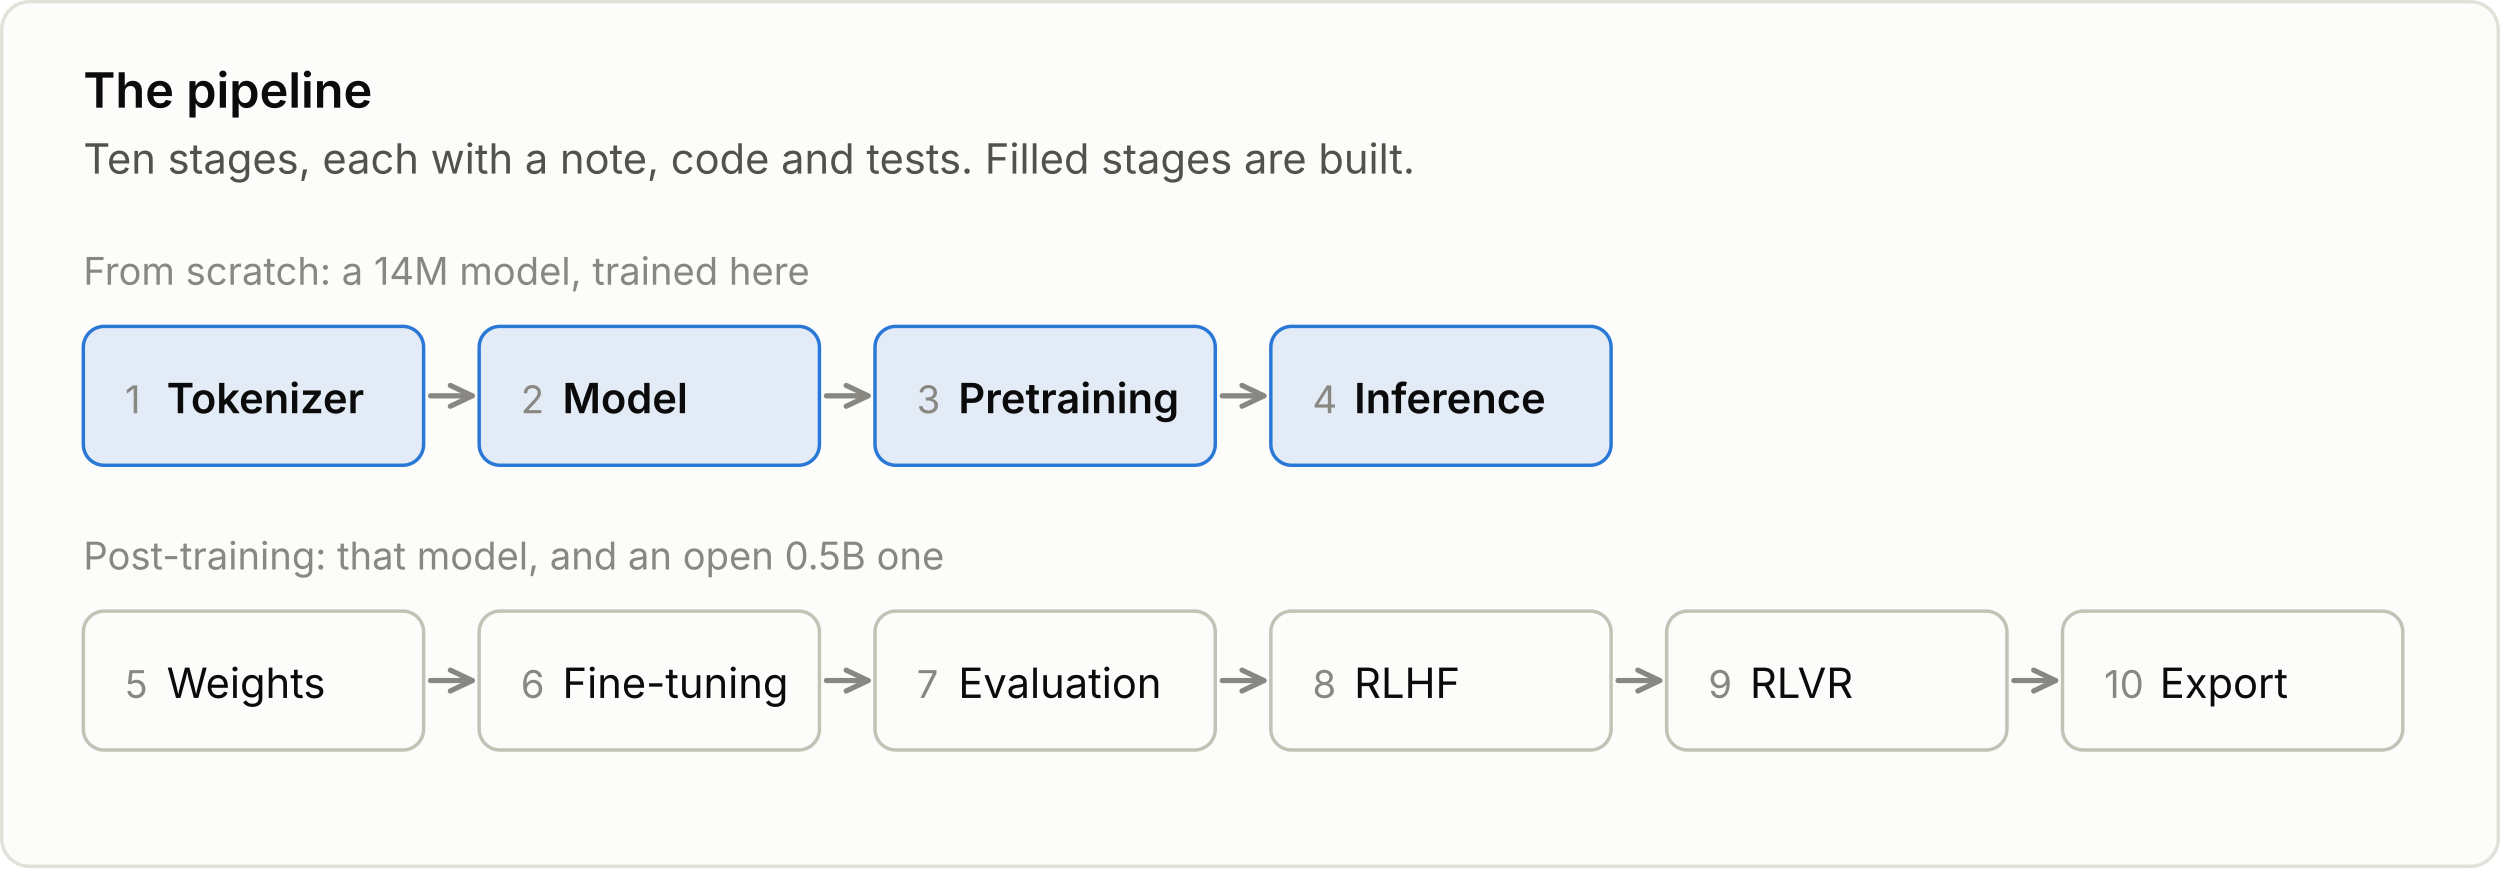
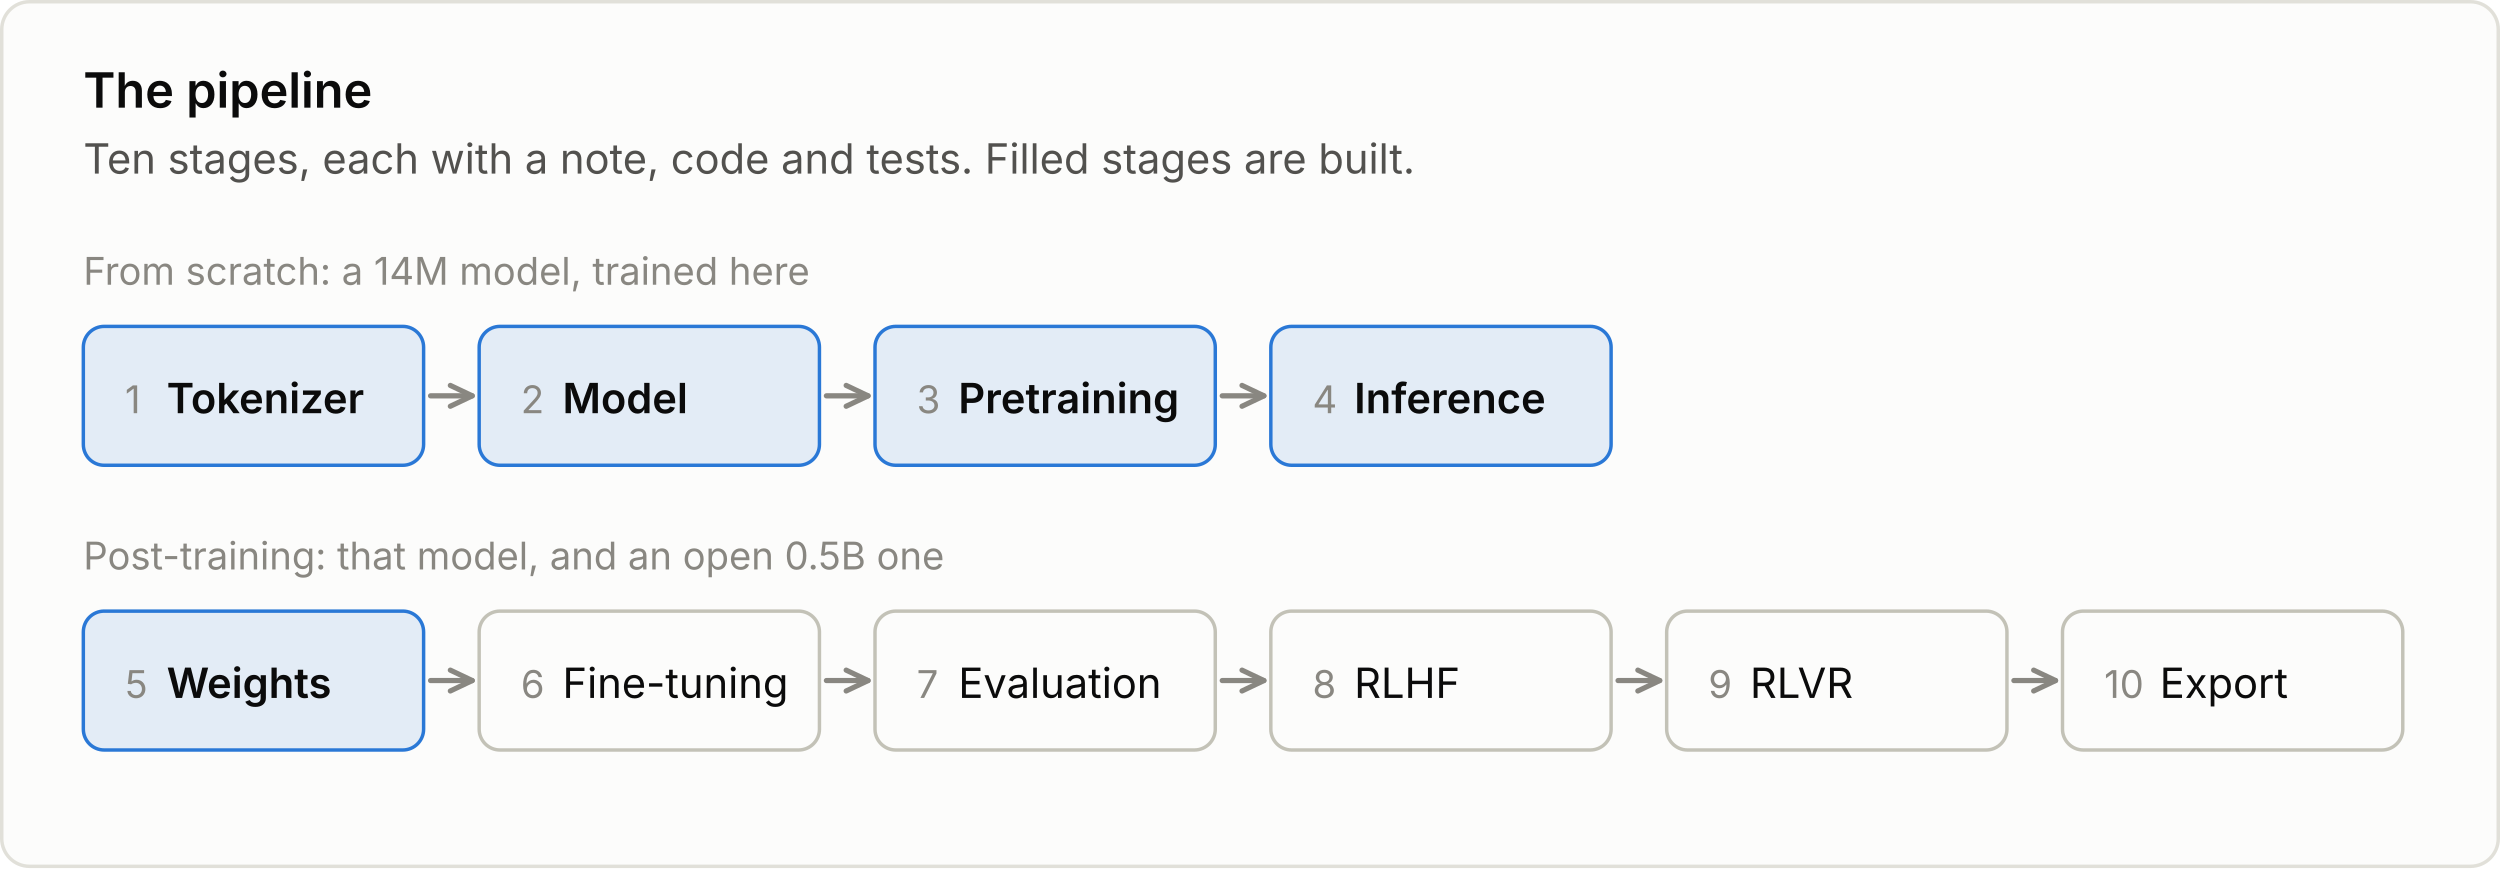
<svg xmlns="http://www.w3.org/2000/svg" width="720" height="250" viewBox="0 0 720 250" role="img">
  <style>text{font-family:system-ui,-apple-system,'Segoe UI',sans-serif}.f-surface{fill:#fcfcfb}.s-surface{stroke:#fcfcfb}.f-ink{fill:#0b0b0b}.s-ink{stroke:#0b0b0b}.f-ink2{fill:#52514e}.s-ink2{stroke:#52514e}.f-muted{fill:#898781}.s-muted{stroke:#898781}.f-grid{fill:#e1e0d9}.s-grid{stroke:#e1e0d9}.f-axis{fill:#c3c2b7}.s-axis{stroke:#c3c2b7}.f-s1{fill:#2a78d6}.s-s1{stroke:#2a78d6}.f-s2{fill:#eb6834}.s-s2{stroke:#eb6834}.f-s3{fill:#1baf7a}.s-s3{stroke:#1baf7a}@media(prefers-color-scheme:dark){.f-surface{fill:#1a1a19}.s-surface{stroke:#1a1a19}.f-ink{fill:#f0efec}.s-ink{stroke:#f0efec}.f-ink2{fill:#c3c2b7}.s-ink2{stroke:#c3c2b7}.f-muted{fill:#898781}.s-muted{stroke:#898781}.f-grid{fill:#2c2c2a}.s-grid{stroke:#2c2c2a}.f-axis{fill:#383835}.s-axis{stroke:#383835}.f-s1{fill:#3987e5}.s-s1{stroke:#3987e5}.f-s2{fill:#d95926}.s-s2{stroke:#d95926}.f-s3{fill:#199e70}.s-s3{stroke:#199e70}}</style>
  <rect class="f-surface s-grid" x="0.5" y="0.5" width="719" height="249" rx="8" stroke-width="1" />
  <text class="f-ink" x="24" y="31" font-size="14" text-anchor="start" font-weight="600">The pipeline</text>
  <text class="f-ink2" x="24" y="50" font-size="12" text-anchor="start">Ten stages, each with a note, code and tests. Filled stages are built.</text>
  <text class="f-muted" x="24" y="82" font-size="11" text-anchor="start">From scratch: a 14M model, trained here</text>
  <rect class="f-s1 s-s1" x="24" y="94" width="98" height="40" rx="6" stroke-width="1" fill-opacity="0.12" />
  <text class="f-muted" x="36" y="119" font-size="11" text-anchor="start">1</text>
  <text class="f-ink" x="48" y="119" font-size="12" text-anchor="start" font-weight="600">Tokenizer</text>
  <rect class="f-s1 s-s1" x="138" y="94" width="98" height="40" rx="6" stroke-width="1" fill-opacity="0.12" />
  <text class="f-muted" x="150" y="119" font-size="11" text-anchor="start">2</text>
  <text class="f-ink" x="162" y="119" font-size="12" text-anchor="start" font-weight="600">Model</text>
  <path class="s-muted " d="M124 114 L136 114" fill="none" stroke-width="1.5" stroke-linejoin="round" stroke-linecap="round" />
  <path class="s-muted " d="M129.7 111 L136 114 L129.7 117" fill="none" stroke-width="1.5" stroke-linejoin="round" stroke-linecap="round" />
  <rect class="f-s1 s-s1" x="252" y="94" width="98" height="40" rx="6" stroke-width="1" fill-opacity="0.12" />
  <text class="f-muted" x="264" y="119" font-size="11" text-anchor="start">3</text>
  <text class="f-ink" x="276" y="119" font-size="12" text-anchor="start" font-weight="600">Pretraining</text>
  <path class="s-muted " d="M238 114 L250 114" fill="none" stroke-width="1.5" stroke-linejoin="round" stroke-linecap="round" />
  <path class="s-muted " d="M243.7 111 L250 114 L243.7 117" fill="none" stroke-width="1.5" stroke-linejoin="round" stroke-linecap="round" />
  <rect class="f-s1 s-s1" x="366" y="94" width="98" height="40" rx="6" stroke-width="1" fill-opacity="0.12" />
  <text class="f-muted" x="378" y="119" font-size="11" text-anchor="start">4</text>
  <text class="f-ink" x="390" y="119" font-size="12" text-anchor="start" font-weight="600">Inference</text>
  <path class="s-muted " d="M352 114 L364 114" fill="none" stroke-width="1.5" stroke-linejoin="round" stroke-linecap="round" />
  <path class="s-muted " d="M357.7 111 L364 114 L357.7 117" fill="none" stroke-width="1.5" stroke-linejoin="round" stroke-linecap="round" />
  <text class="f-muted" x="24" y="164" font-size="11" text-anchor="start">Post-training: that model, and an open 0.5B one</text>
-   <rect class="f-surface s-axis" x="24" y="176" width="98" height="40" rx="6" stroke-width="1" />
+   <rect class="f-s1 s-s1" x="24" y="176" width="98" height="40" rx="6" stroke-width="1" fill-opacity="0.12" />
  <text class="f-muted" x="36" y="201" font-size="11" text-anchor="start">5</text>
-   <text class="f-ink" x="48" y="201" font-size="12" text-anchor="start">Weights</text>
+   <text class="f-ink" x="48" y="201" font-size="12" text-anchor="start" font-weight="600">Weights</text>
  <rect class="f-surface s-axis" x="138" y="176" width="98" height="40" rx="6" stroke-width="1" />
  <text class="f-muted" x="150" y="201" font-size="11" text-anchor="start">6</text>
  <text class="f-ink" x="162" y="201" font-size="12" text-anchor="start">Fine-tuning</text>
  <path class="s-muted " d="M124 196 L136 196" fill="none" stroke-width="1.5" stroke-linejoin="round" stroke-linecap="round" />
  <path class="s-muted " d="M129.7 193 L136 196 L129.7 199" fill="none" stroke-width="1.5" stroke-linejoin="round" stroke-linecap="round" />
  <rect class="f-surface s-axis" x="252" y="176" width="98" height="40" rx="6" stroke-width="1" />
  <text class="f-muted" x="264" y="201" font-size="11" text-anchor="start">7</text>
  <text class="f-ink" x="276" y="201" font-size="12" text-anchor="start">Evaluation</text>
  <path class="s-muted " d="M238 196 L250 196" fill="none" stroke-width="1.5" stroke-linejoin="round" stroke-linecap="round" />
  <path class="s-muted " d="M243.7 193 L250 196 L243.7 199" fill="none" stroke-width="1.5" stroke-linejoin="round" stroke-linecap="round" />
  <rect class="f-surface s-axis" x="366" y="176" width="98" height="40" rx="6" stroke-width="1" />
  <text class="f-muted" x="378" y="201" font-size="11" text-anchor="start">8</text>
  <text class="f-ink" x="390" y="201" font-size="12" text-anchor="start">RLHF</text>
  <path class="s-muted " d="M352 196 L364 196" fill="none" stroke-width="1.5" stroke-linejoin="round" stroke-linecap="round" />
  <path class="s-muted " d="M357.7 193 L364 196 L357.7 199" fill="none" stroke-width="1.5" stroke-linejoin="round" stroke-linecap="round" />
  <rect class="f-surface s-axis" x="480" y="176" width="98" height="40" rx="6" stroke-width="1" />
  <text class="f-muted" x="492" y="201" font-size="11" text-anchor="start">9</text>
  <text class="f-ink" x="504" y="201" font-size="12" text-anchor="start">RLVR</text>
  <path class="s-muted " d="M466 196 L478 196" fill="none" stroke-width="1.5" stroke-linejoin="round" stroke-linecap="round" />
  <path class="s-muted " d="M471.7 193 L478 196 L471.7 199" fill="none" stroke-width="1.5" stroke-linejoin="round" stroke-linecap="round" />
  <rect class="f-surface s-axis" x="594" y="176" width="98" height="40" rx="6" stroke-width="1" />
  <text class="f-muted" x="606" y="201" font-size="11" text-anchor="start">10</text>
  <text class="f-ink" x="622" y="201" font-size="12" text-anchor="start">Export</text>
  <path class="s-muted " d="M580 196 L592 196" fill="none" stroke-width="1.5" stroke-linejoin="round" stroke-linecap="round" />
  <path class="s-muted " d="M585.7 193 L592 196 L585.7 199" fill="none" stroke-width="1.5" stroke-linejoin="round" stroke-linecap="round" />
</svg>
